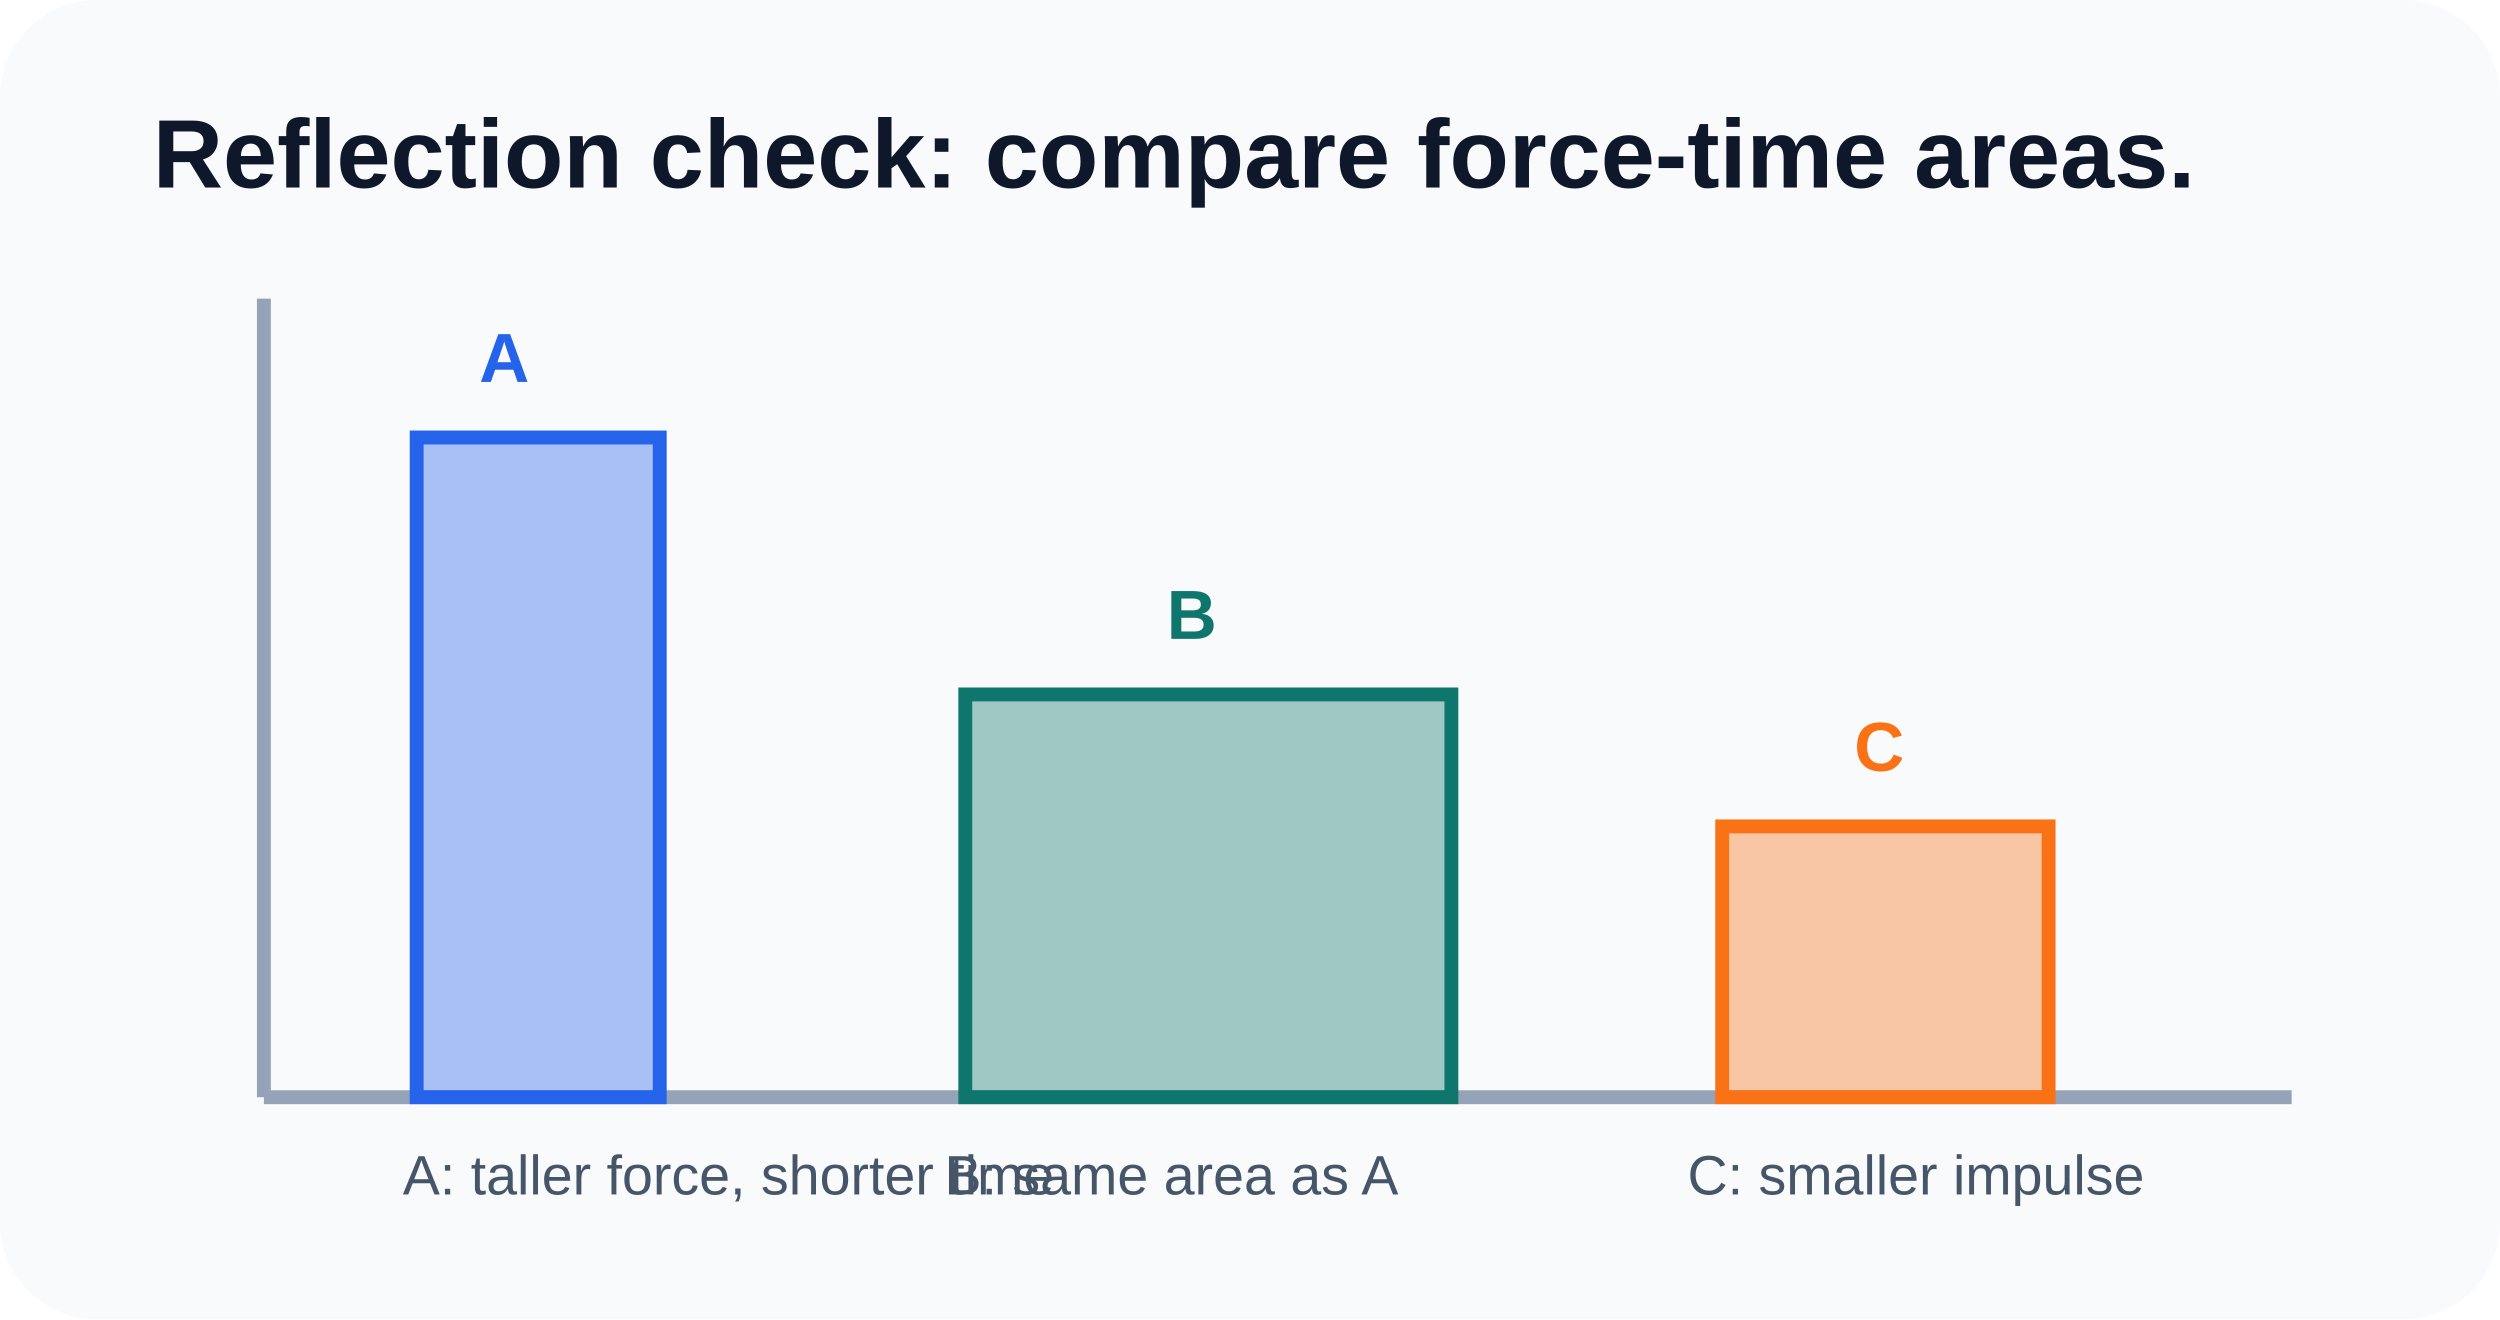
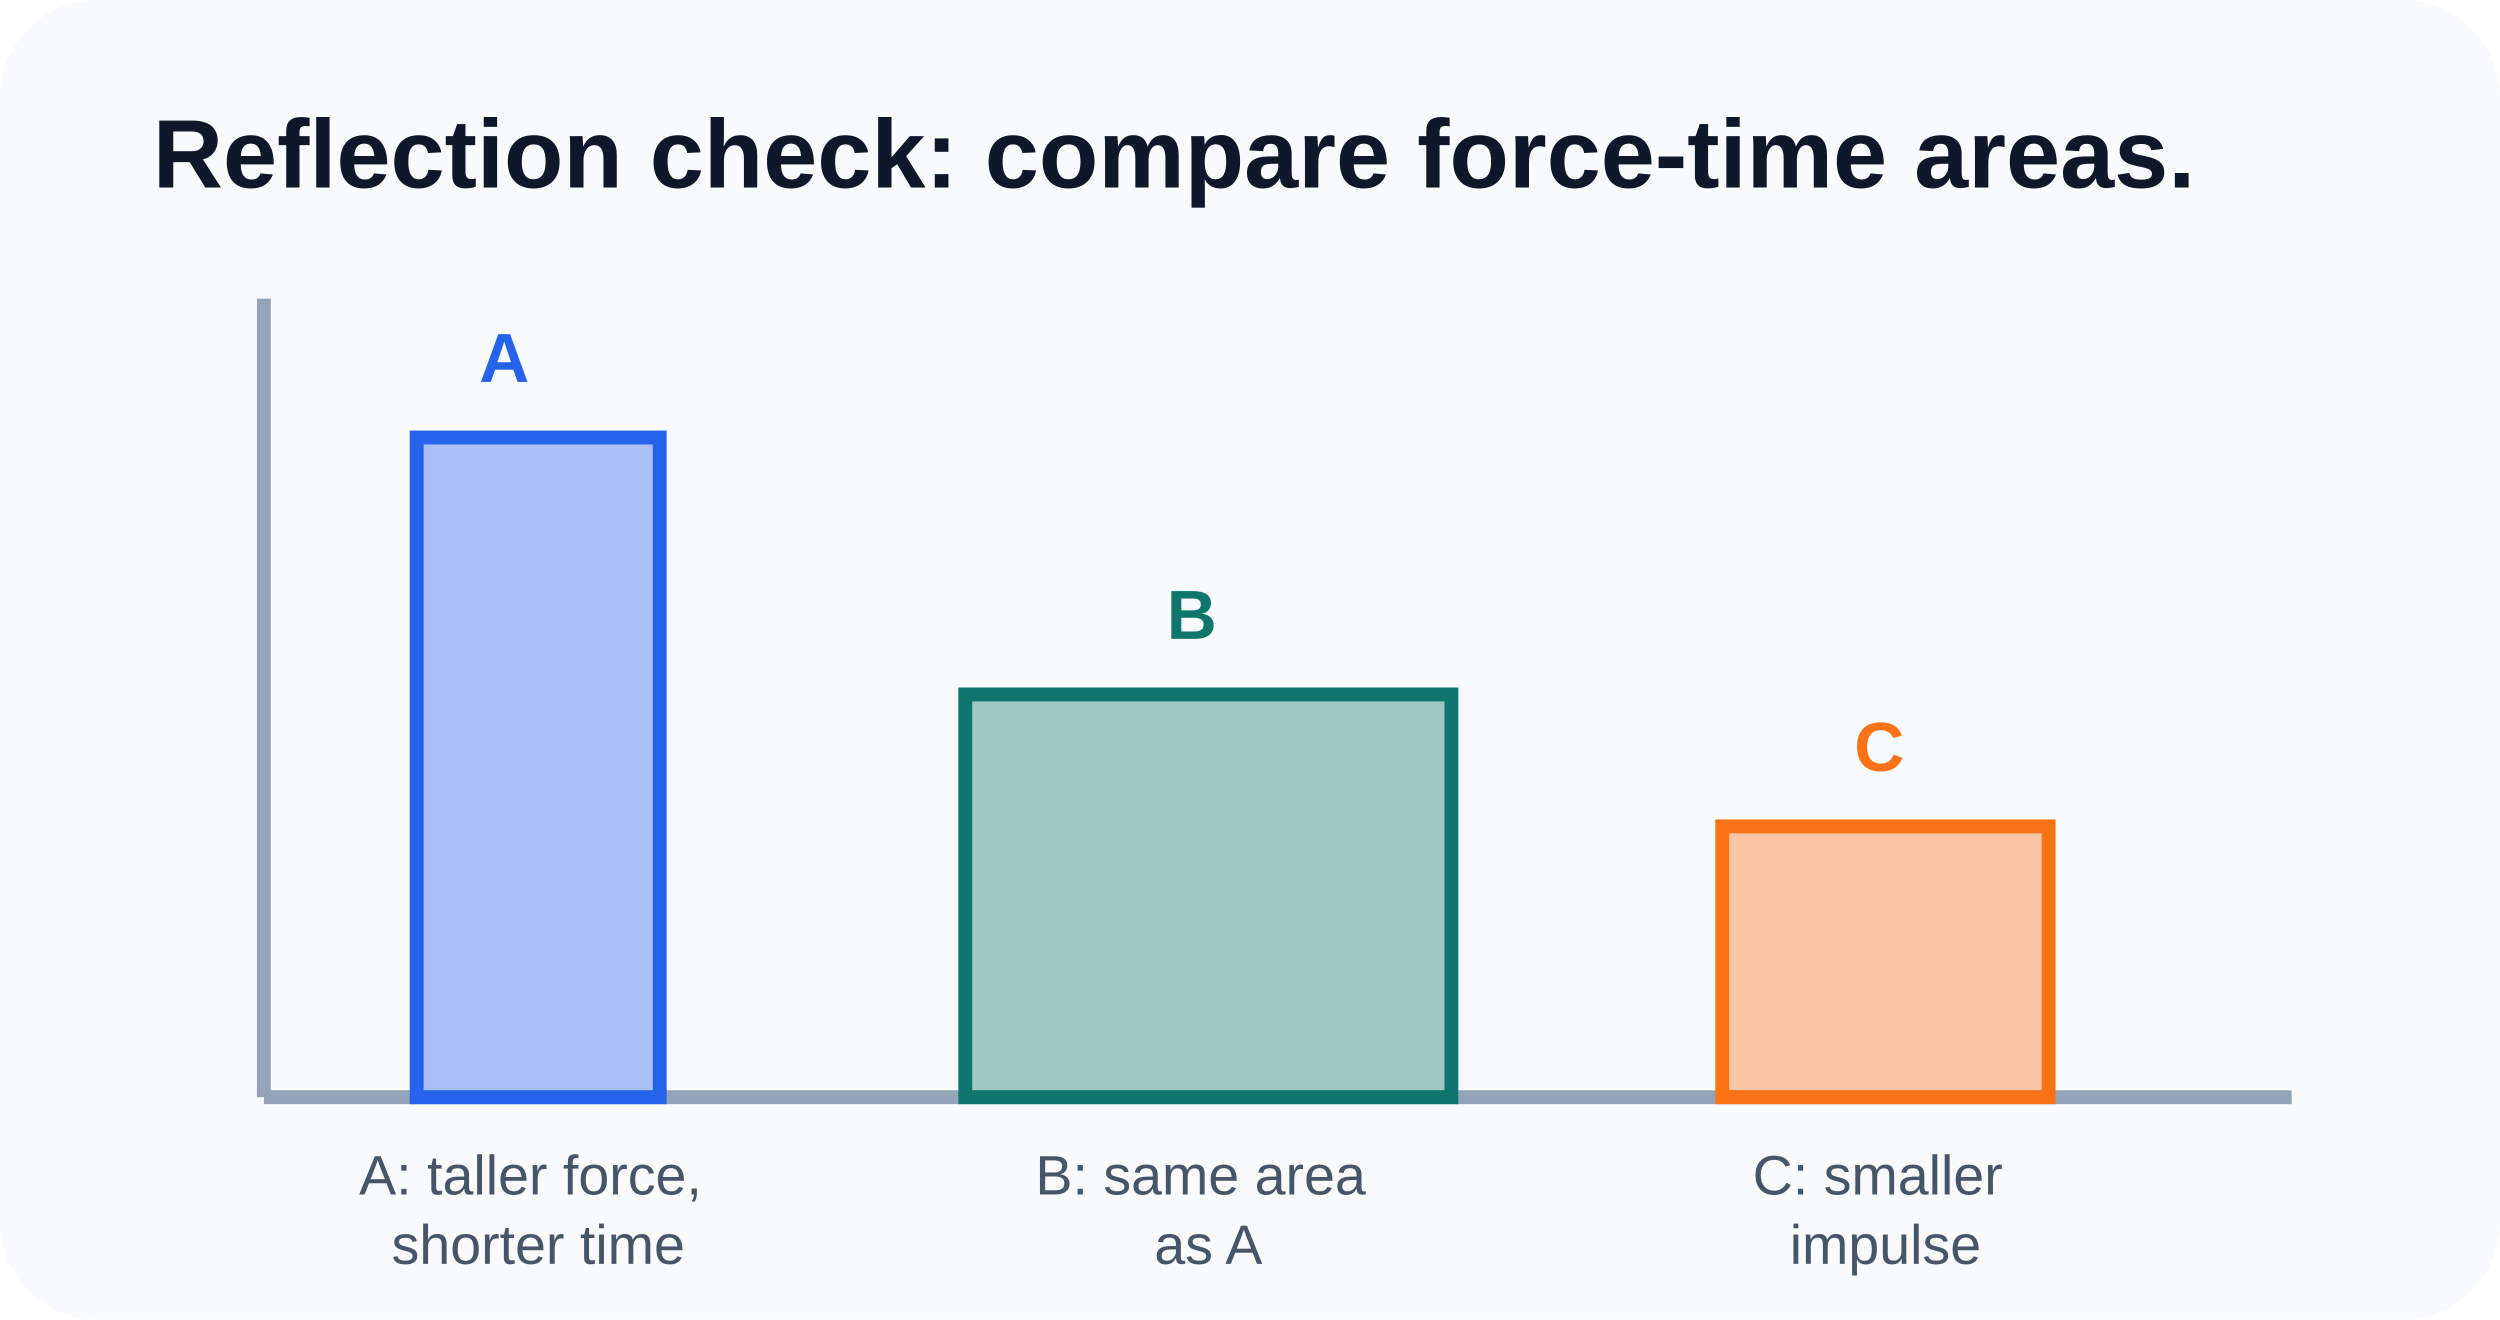
<svg xmlns="http://www.w3.org/2000/svg" viewBox="0 0 720 380" fill="none">
  <rect width="720" height="380" rx="28" fill="#F8FAFC" />
  <text x="44" y="54" fill="#0F172A" font-size="28" font-family="Arial, sans-serif" font-weight="700">Reflection check: compare force-time areas.</text>
  <line x1="76" y1="316" x2="660" y2="316" stroke="#94A3B8" stroke-width="4" />
  <line x1="76" y1="86" x2="76" y2="316" stroke="#94A3B8" stroke-width="4" />
  <rect x="120" y="126" width="70" height="190" fill="#2563EB" fill-opacity="0.38" stroke="#2563EB" stroke-width="4" />
  <text x="138" y="110" fill="#2563EB" font-size="20" font-family="Arial, sans-serif" font-weight="700">A</text>
  <rect x="278" y="200" width="140" height="116" fill="#0F766E" fill-opacity="0.38" stroke="#0F766E" stroke-width="4" />
  <text x="336" y="184" fill="#0F766E" font-size="20" font-family="Arial, sans-serif" font-weight="700">B</text>
  <rect x="496" y="238" width="94" height="78" fill="#F97316" fill-opacity="0.38" stroke="#F97316" stroke-width="4" />
  <text x="534" y="222" fill="#F97316" font-size="20" font-family="Arial, sans-serif" font-weight="700">C</text>
-   <text x="116" y="344" fill="#475569" font-size="16" font-family="Arial, sans-serif">A: taller force, shorter time</text>
-   <text x="272" y="344" fill="#475569" font-size="16" font-family="Arial, sans-serif">B: same area as A</text>
-   <text x="486" y="344" fill="#475569" font-size="16" font-family="Arial, sans-serif">C: smaller impulse</text>
+   <text fill="#475569" font-size="16" font-family="Arial, sans-serif" text-anchor="middle">
+     <tspan x="155" y="344">A: taller force,</tspan>
+     <tspan x="155" y="364">shorter time</tspan>
+   </text>
+   <text fill="#475569" font-size="16" font-family="Arial, sans-serif" text-anchor="middle">
+     <tspan x="348" y="344">B: same area</tspan>
+     <tspan x="348" y="364">as A</tspan>
+   </text>
+   <text fill="#475569" font-size="16" font-family="Arial, sans-serif" text-anchor="middle">
+     <tspan x="543" y="344">C: smaller</tspan>
+     <tspan x="543" y="364">impulse</tspan>
+   </text>
</svg>
